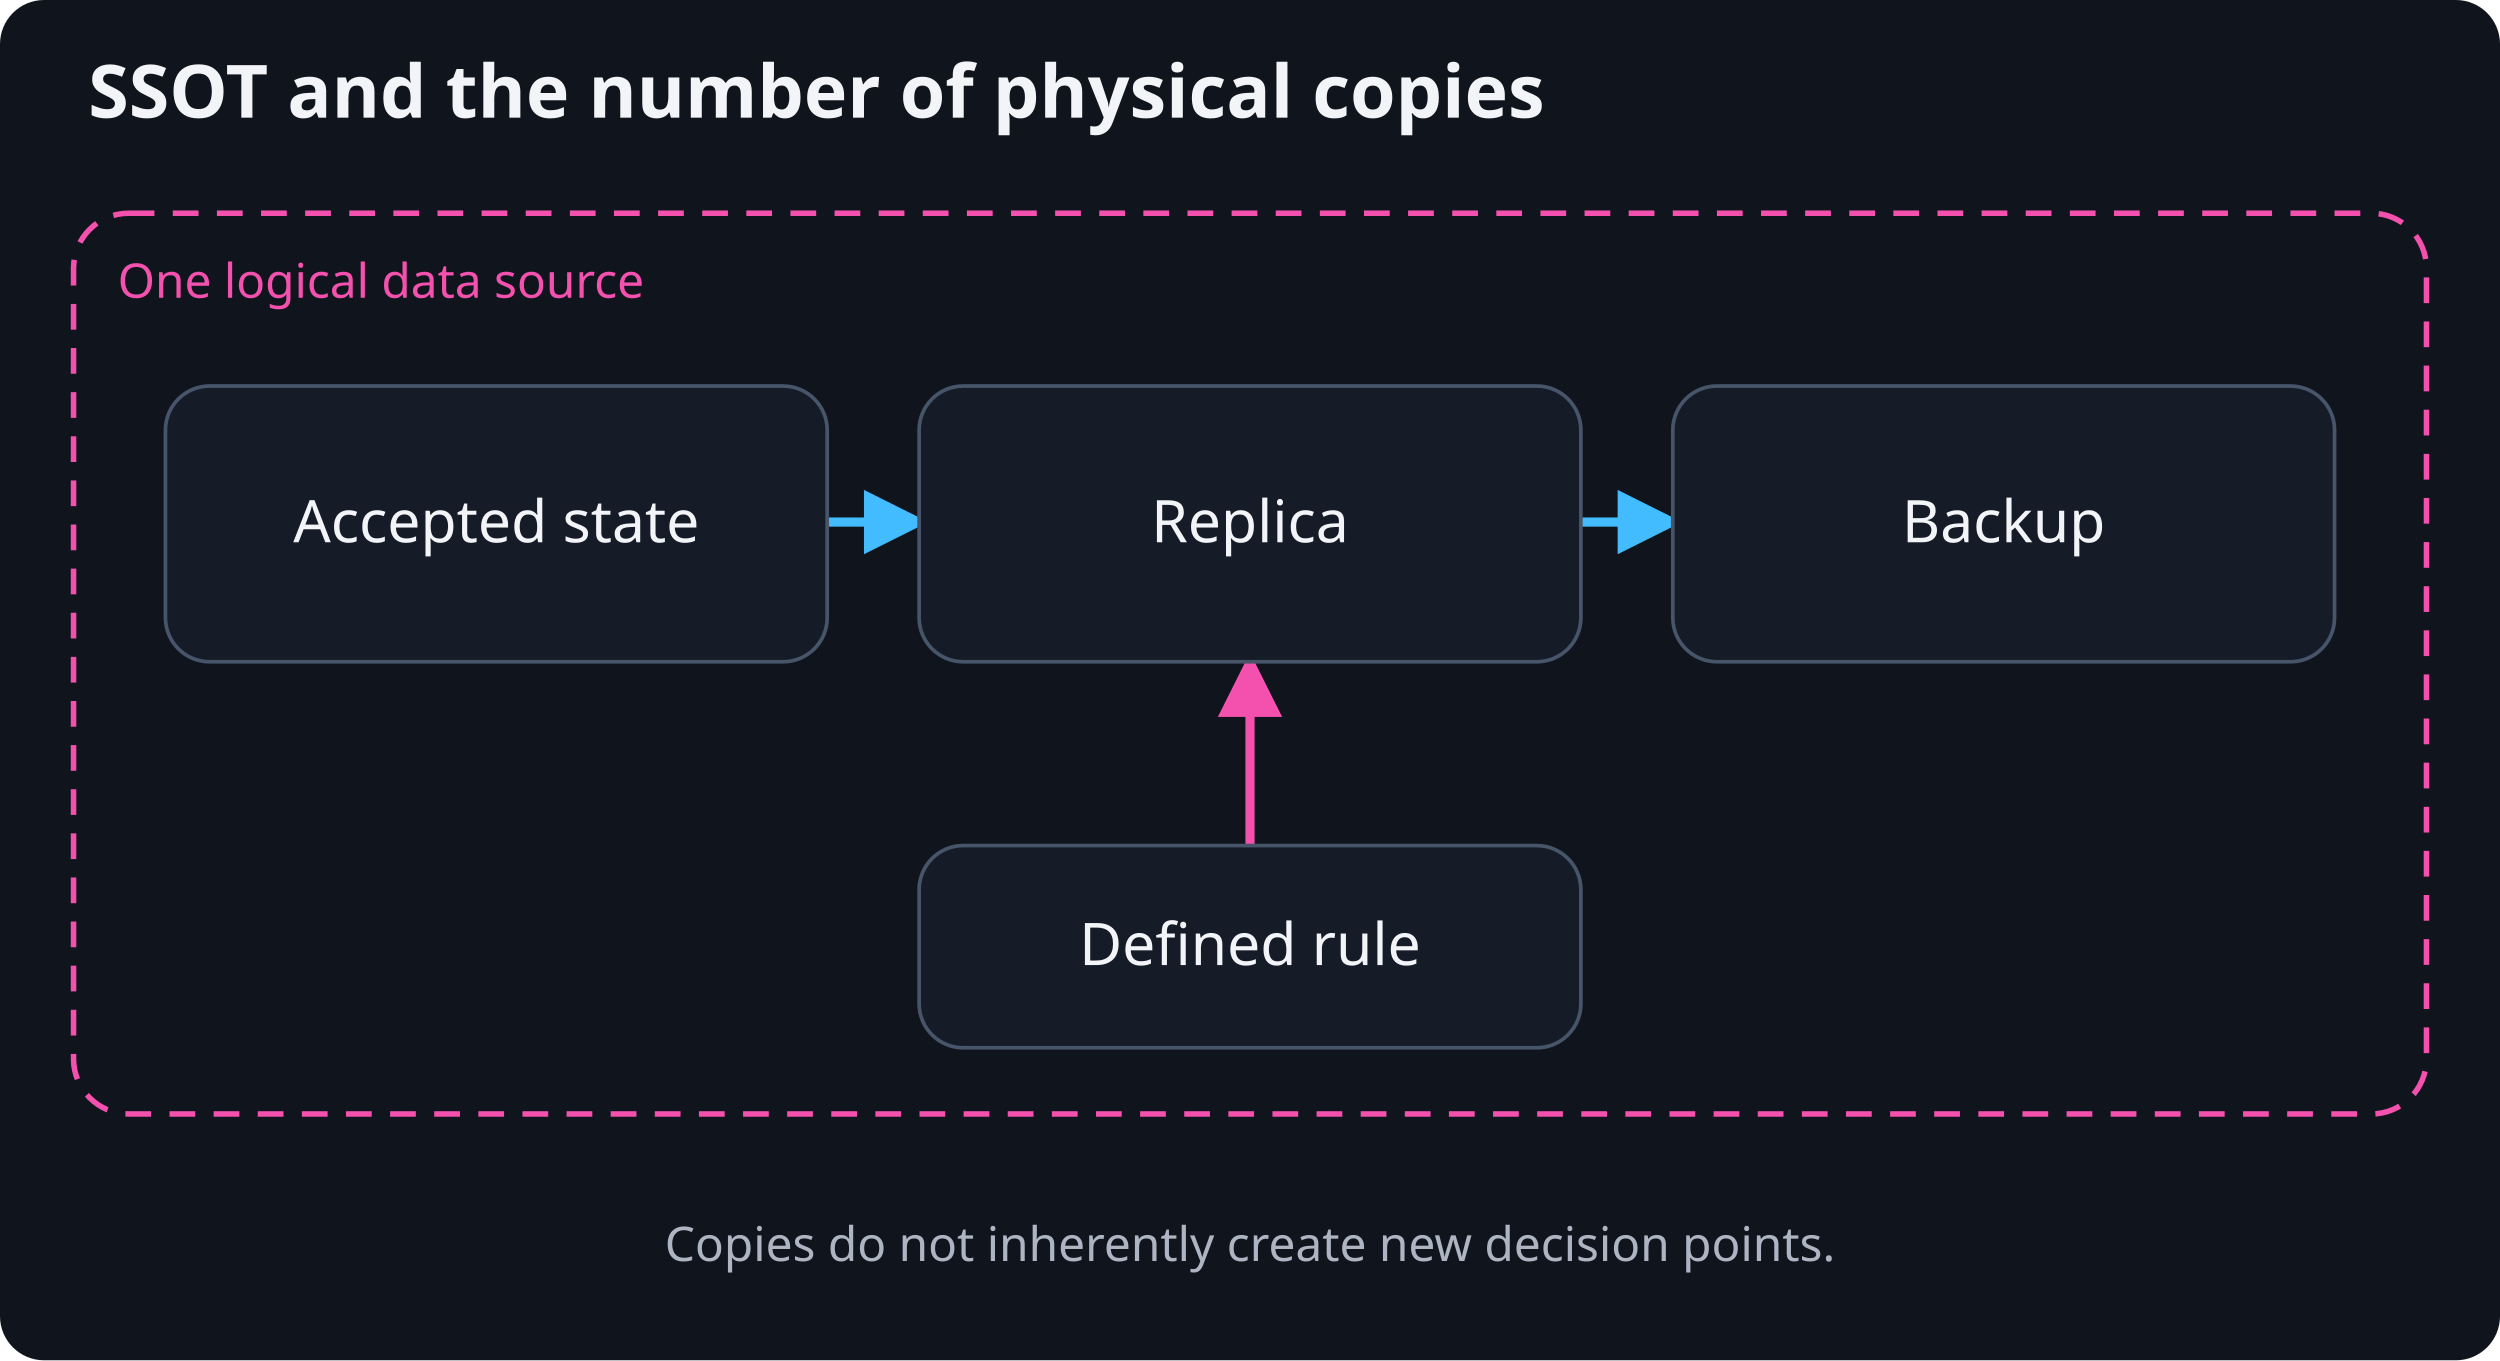
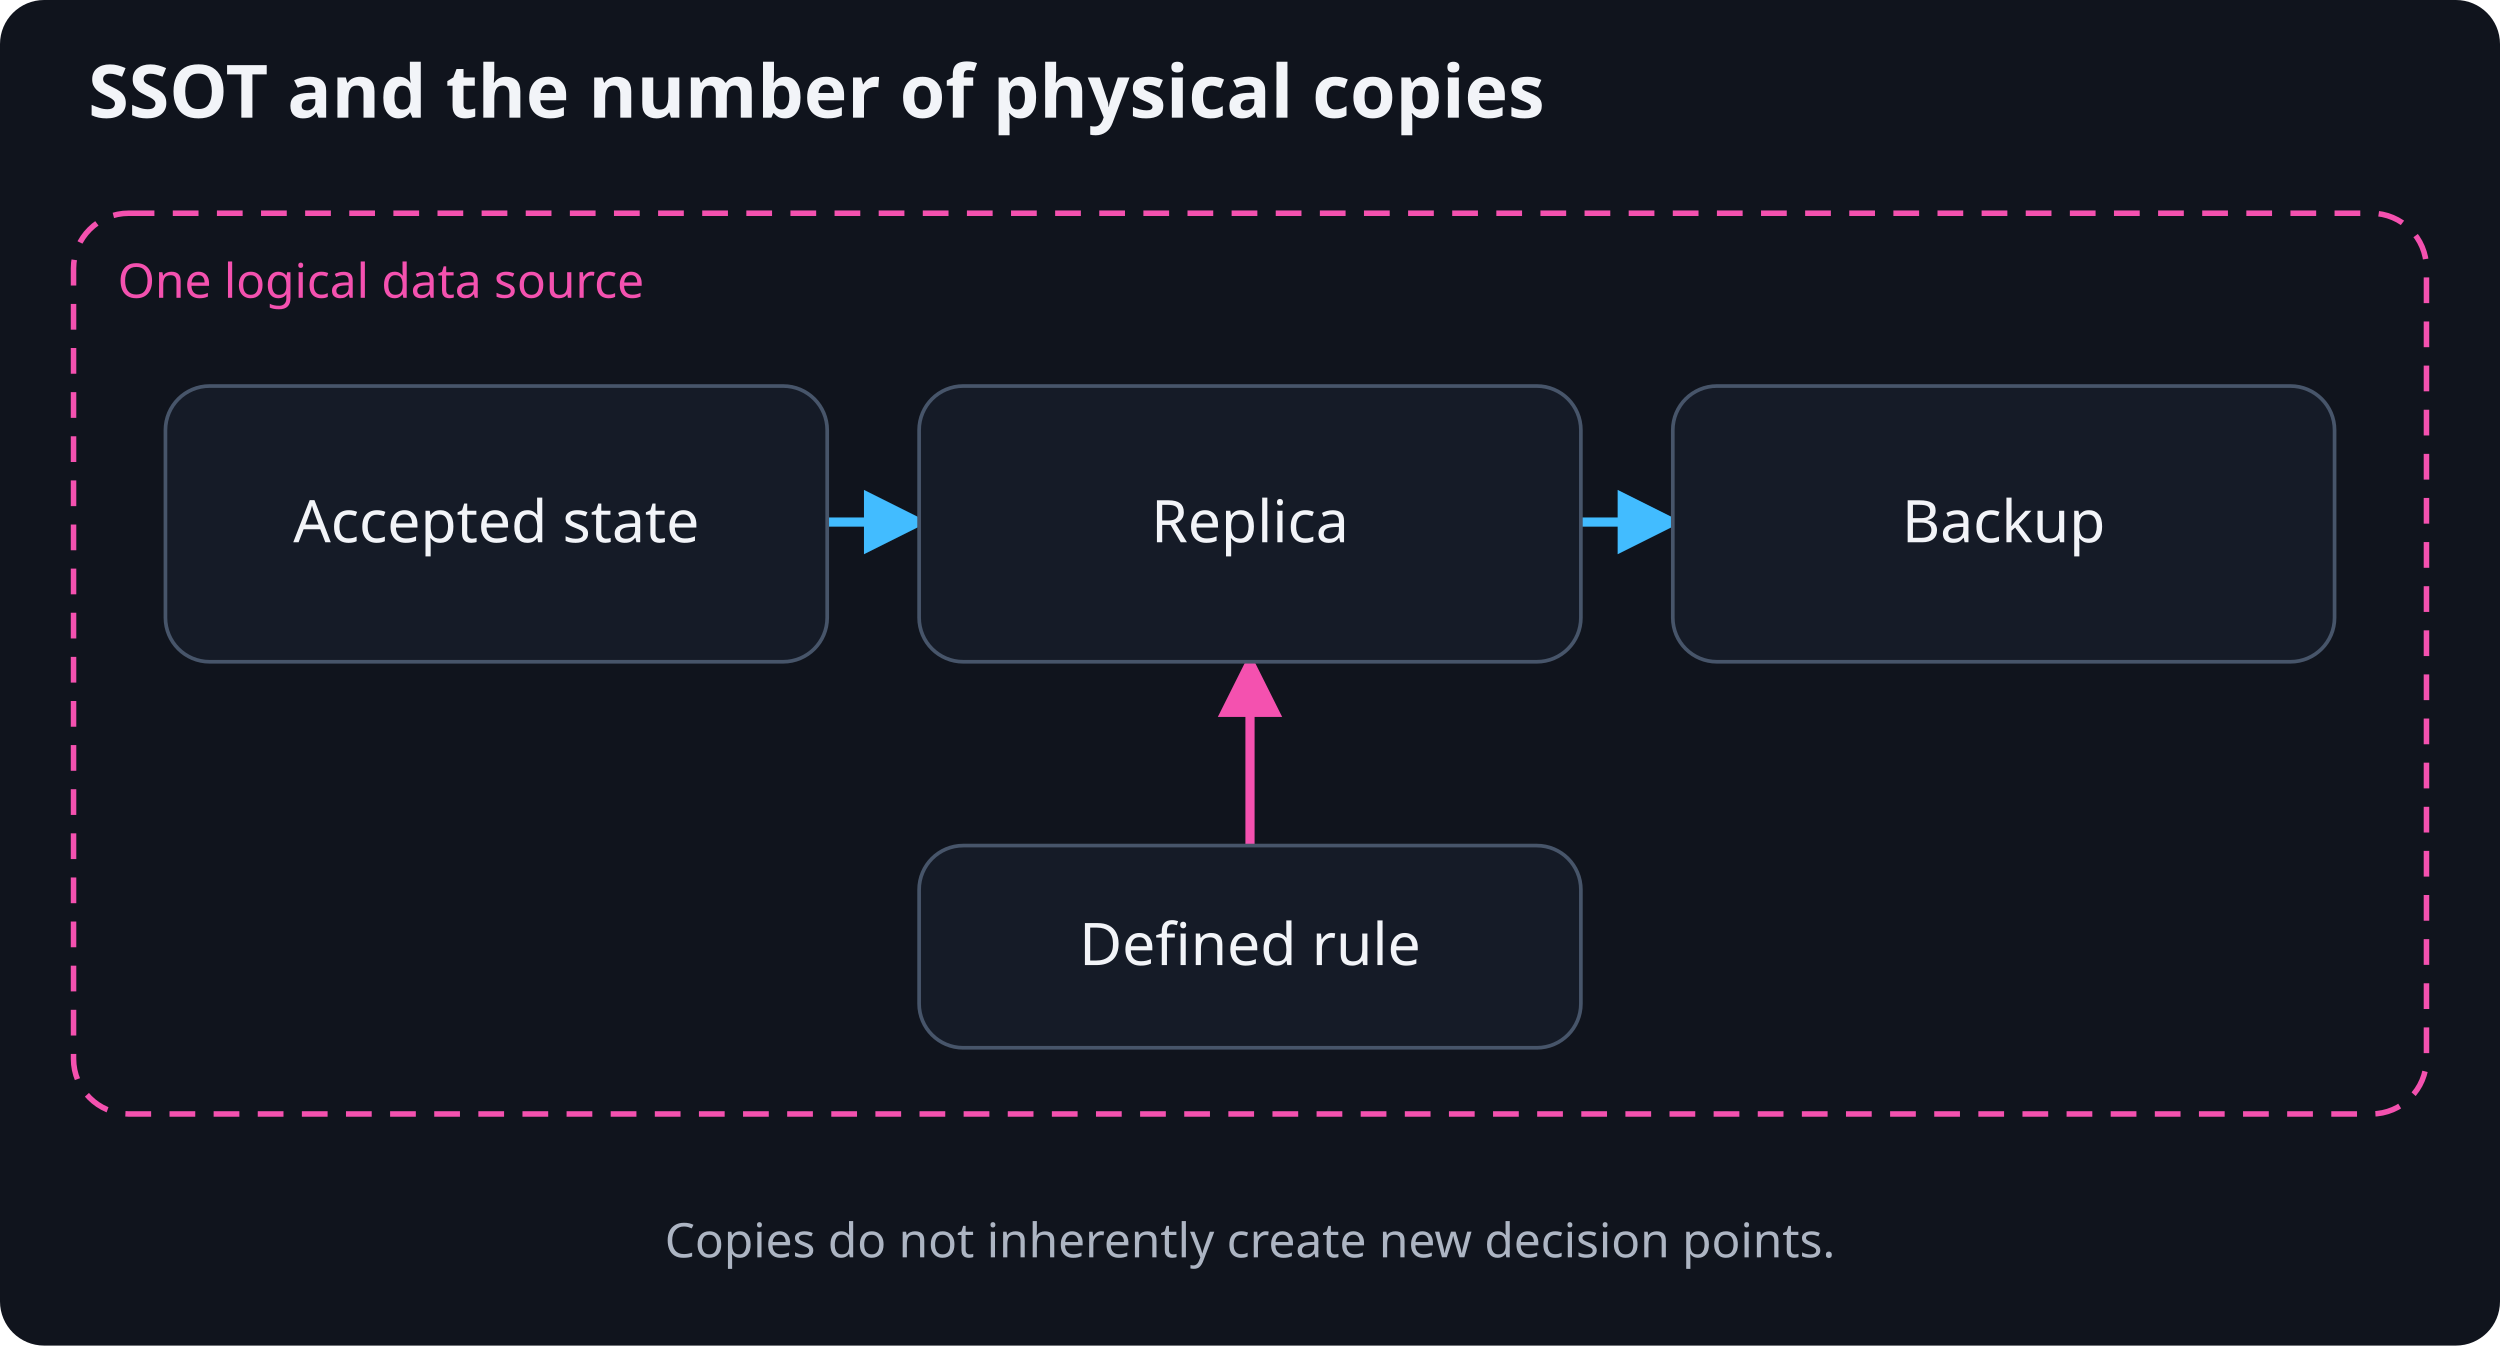
- <svg xmlns="http://www.w3.org/2000/svg" viewBox="0 0 680 370" role="img">
+ <svg xmlns="http://www.w3.org/2000/svg" viewBox="0 0 680 366" role="img">
  <defs>
    <marker id="blue" markerWidth="7" markerHeight="7" refX="6" refY="3.5" orient="auto-start-reverse">
      <path d="M0 0L7 3.5L0 7Z" fill="#42bcff" />
    </marker>
    <marker id="pink" markerWidth="7" markerHeight="7" refX="6" refY="3.5" orient="auto-start-reverse">
      <path d="M0 0L7 3.5L0 7Z" fill="#f451af" />
    </marker>
    <marker id="orange" markerWidth="7" markerHeight="7" refX="6" refY="3.5" orient="auto-start-reverse">
      <path d="M0 0L7 3.5L0 7Z" fill="#ffae63" />
    </marker>
    <marker id="green" markerWidth="7" markerHeight="7" refX="6" refY="3.5" orient="auto-start-reverse">
      <path d="M0 0L7 3.5L0 7Z" fill="#78d9a4" />
    </marker>
  </defs>
-   <rect width="680" height="370" rx="12" fill="#10141d" />
+   <rect width="680" height="366" rx="12" fill="#10141d" />
  <g font-family="system-ui,sans-serif">
    <text x="24" y="32" font-size="20" font-weight="700" fill="#f2f4f8">SSOT and the number of physical copies</text>
    <rect x="20" y="58" width="640" height="245" rx="15" fill="none" stroke="#f451af" stroke-width="1.5" stroke-dasharray="7 5" />
    <text x="32" y="81" font-size="13" fill="#f451af">One logical data source</text>
    <path d="M225 142H250" fill="none" stroke="#42bcff" stroke-width="2.5" marker-end="url(#blue)" />
    <path d="M430 142H455" fill="none" stroke="#42bcff" stroke-width="2.5" marker-end="url(#blue)" />
    <path d="M340 230V180" fill="none" stroke="#f451af" stroke-width="2.5" marker-end="url(#pink)" />
    <rect x="45" y="105" width="180" height="75" rx="12" fill="#151b27" stroke="#47556a" />
    <text x="135" y="147.5" text-anchor="middle" font-size="16" fill="#f2f4f8">
      <tspan x="135" dy="0">Accepted state</tspan>
    </text>
    <rect x="250" y="105" width="180" height="75" rx="12" fill="#151b27" stroke="#47556a" />
    <text x="340" y="147.5" text-anchor="middle" font-size="16" fill="#f2f4f8">
      <tspan x="340" dy="0">Replica</tspan>
    </text>
    <rect x="455" y="105" width="180" height="75" rx="12" fill="#151b27" stroke="#47556a" />
    <text x="545" y="147.5" text-anchor="middle" font-size="16" fill="#f2f4f8">
      <tspan x="545" dy="0">Backup</tspan>
    </text>
    <rect x="250" y="230" width="180" height="55" rx="12" fill="#151b27" stroke="#47556a" />
    <text x="340" y="262.5" text-anchor="middle" font-size="16" fill="#f2f4f8">
      <tspan x="340" dy="0">Defined rule</tspan>
    </text>
-     <text x="340" y="343" text-anchor="middle" font-size="13" fill="#adb5c3">
+     <text transform="translate(0 -1)" x="340" y="343" text-anchor="middle" font-size="13" fill="#adb5c3">
      <tspan x="340" dy="0">Copies do not inherently create new decision points.</tspan>
    </text>
  </g>
</svg>
